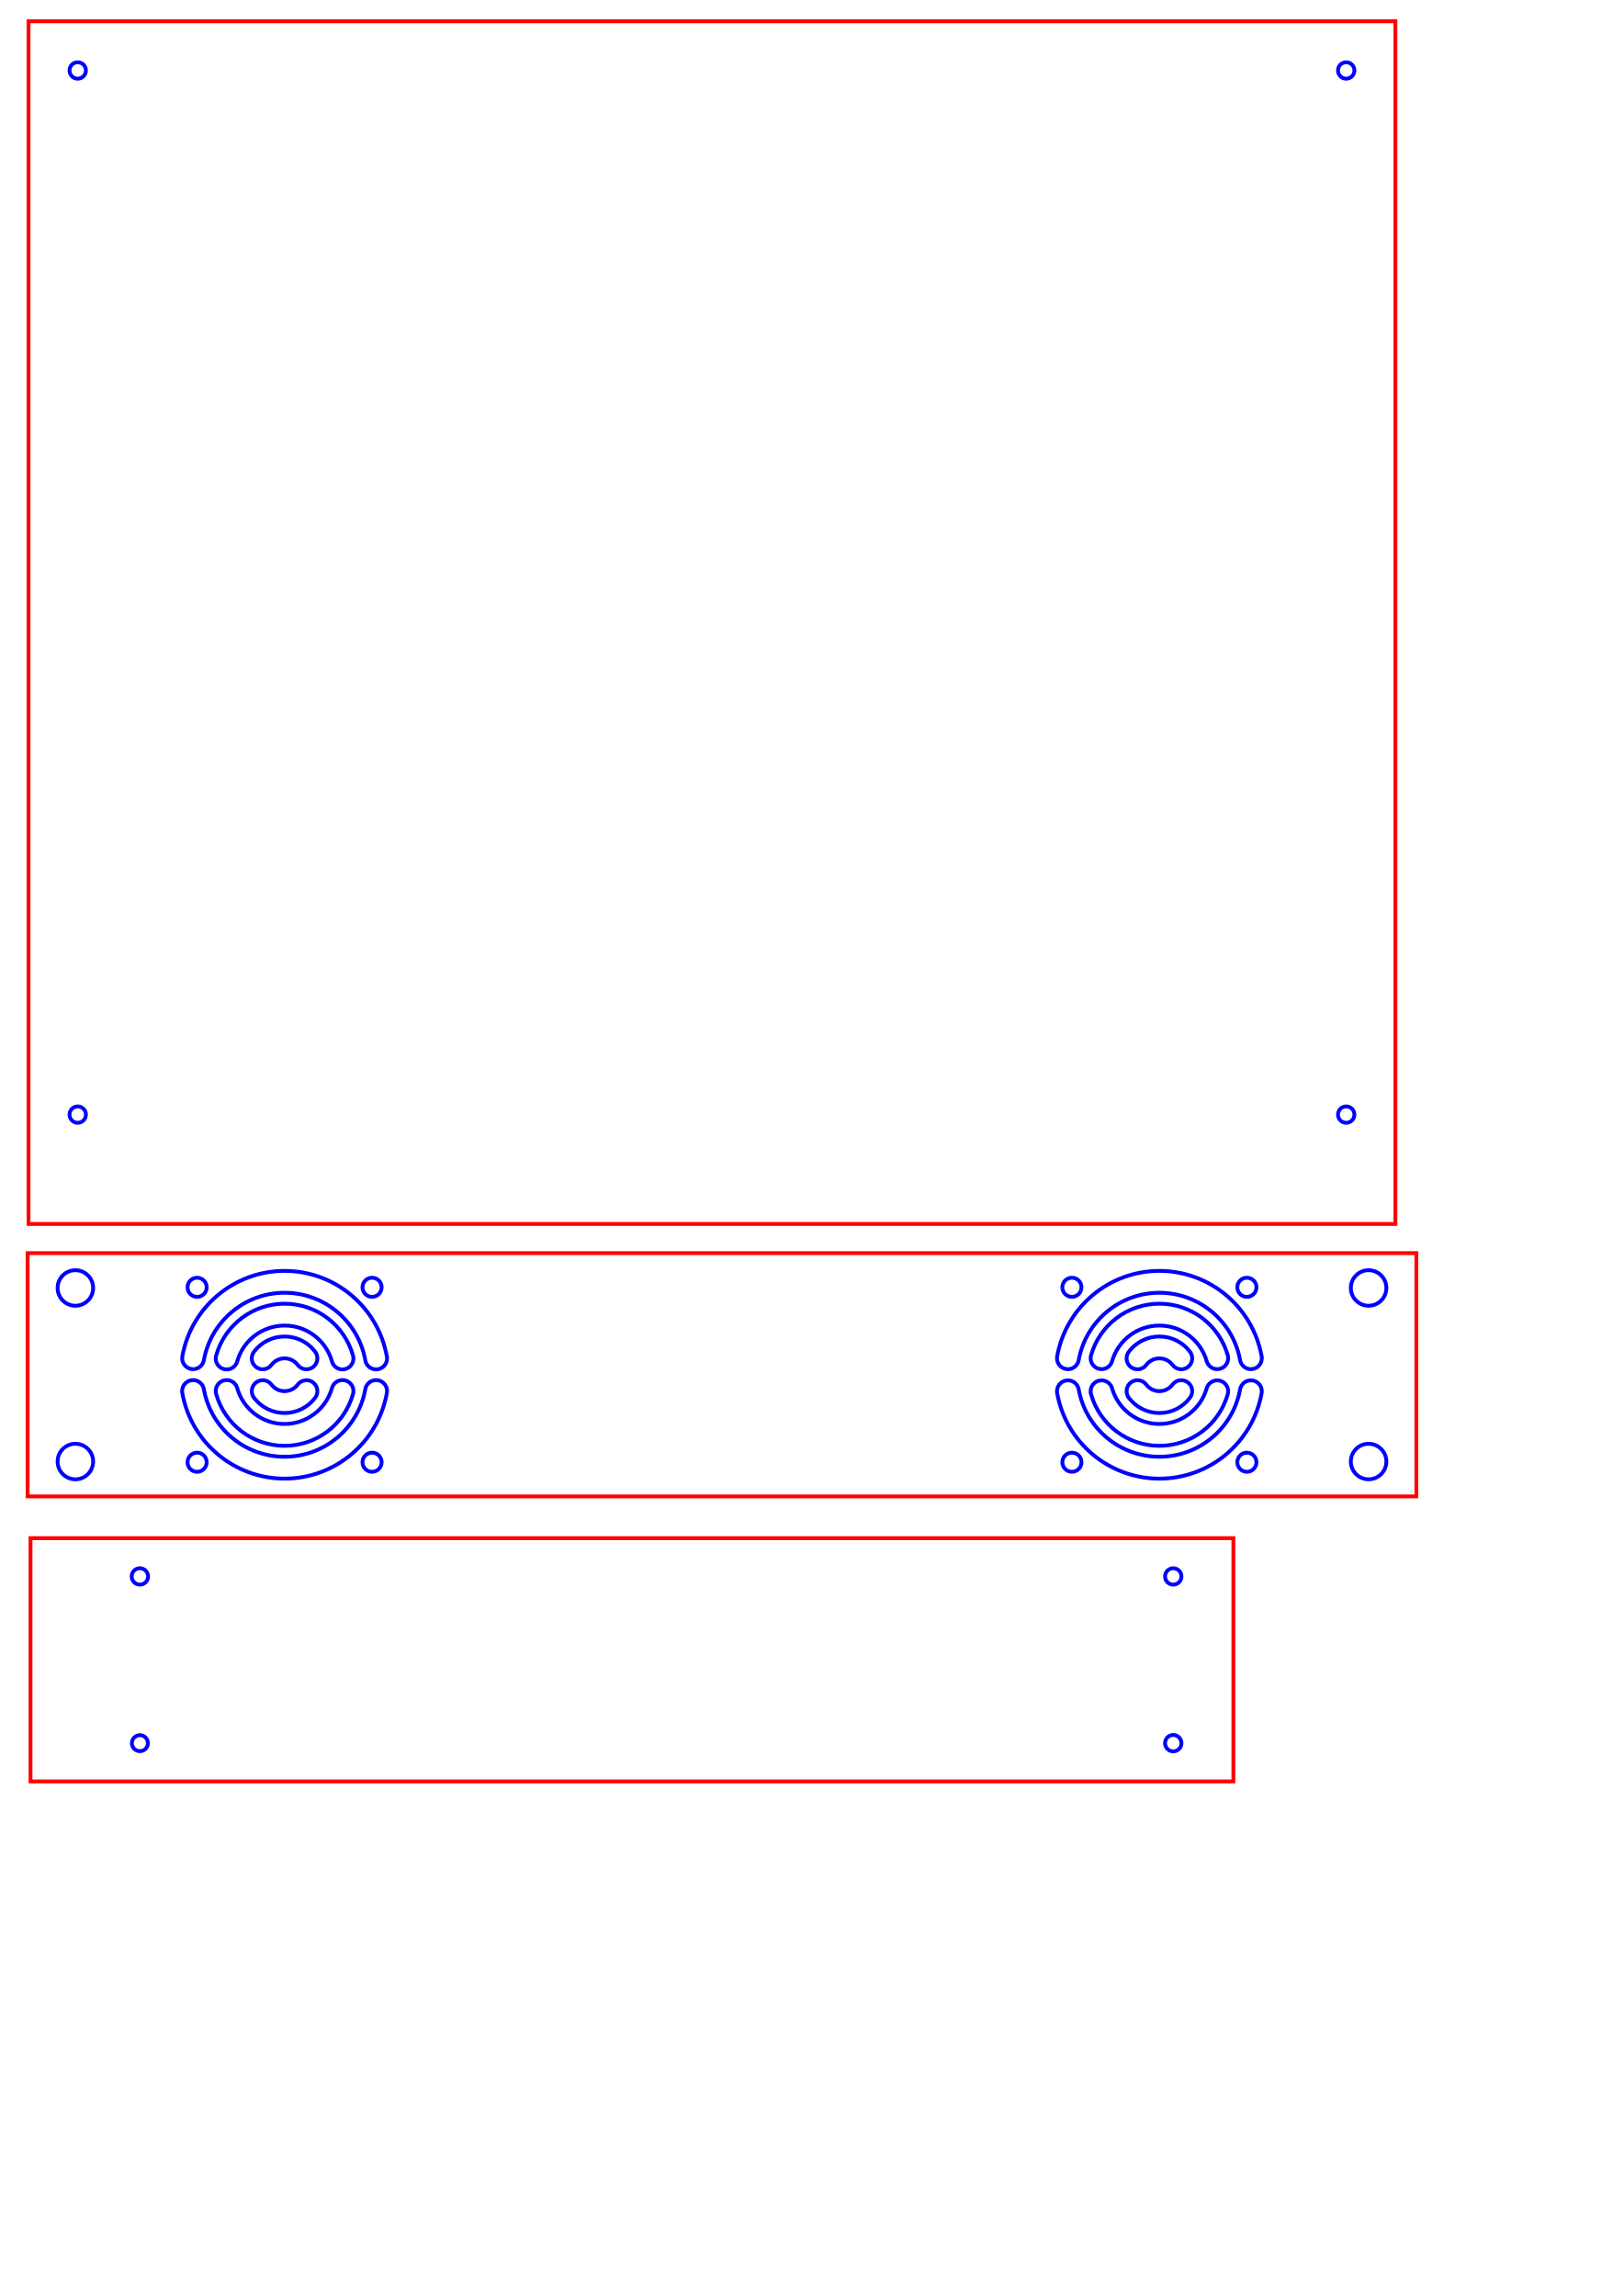
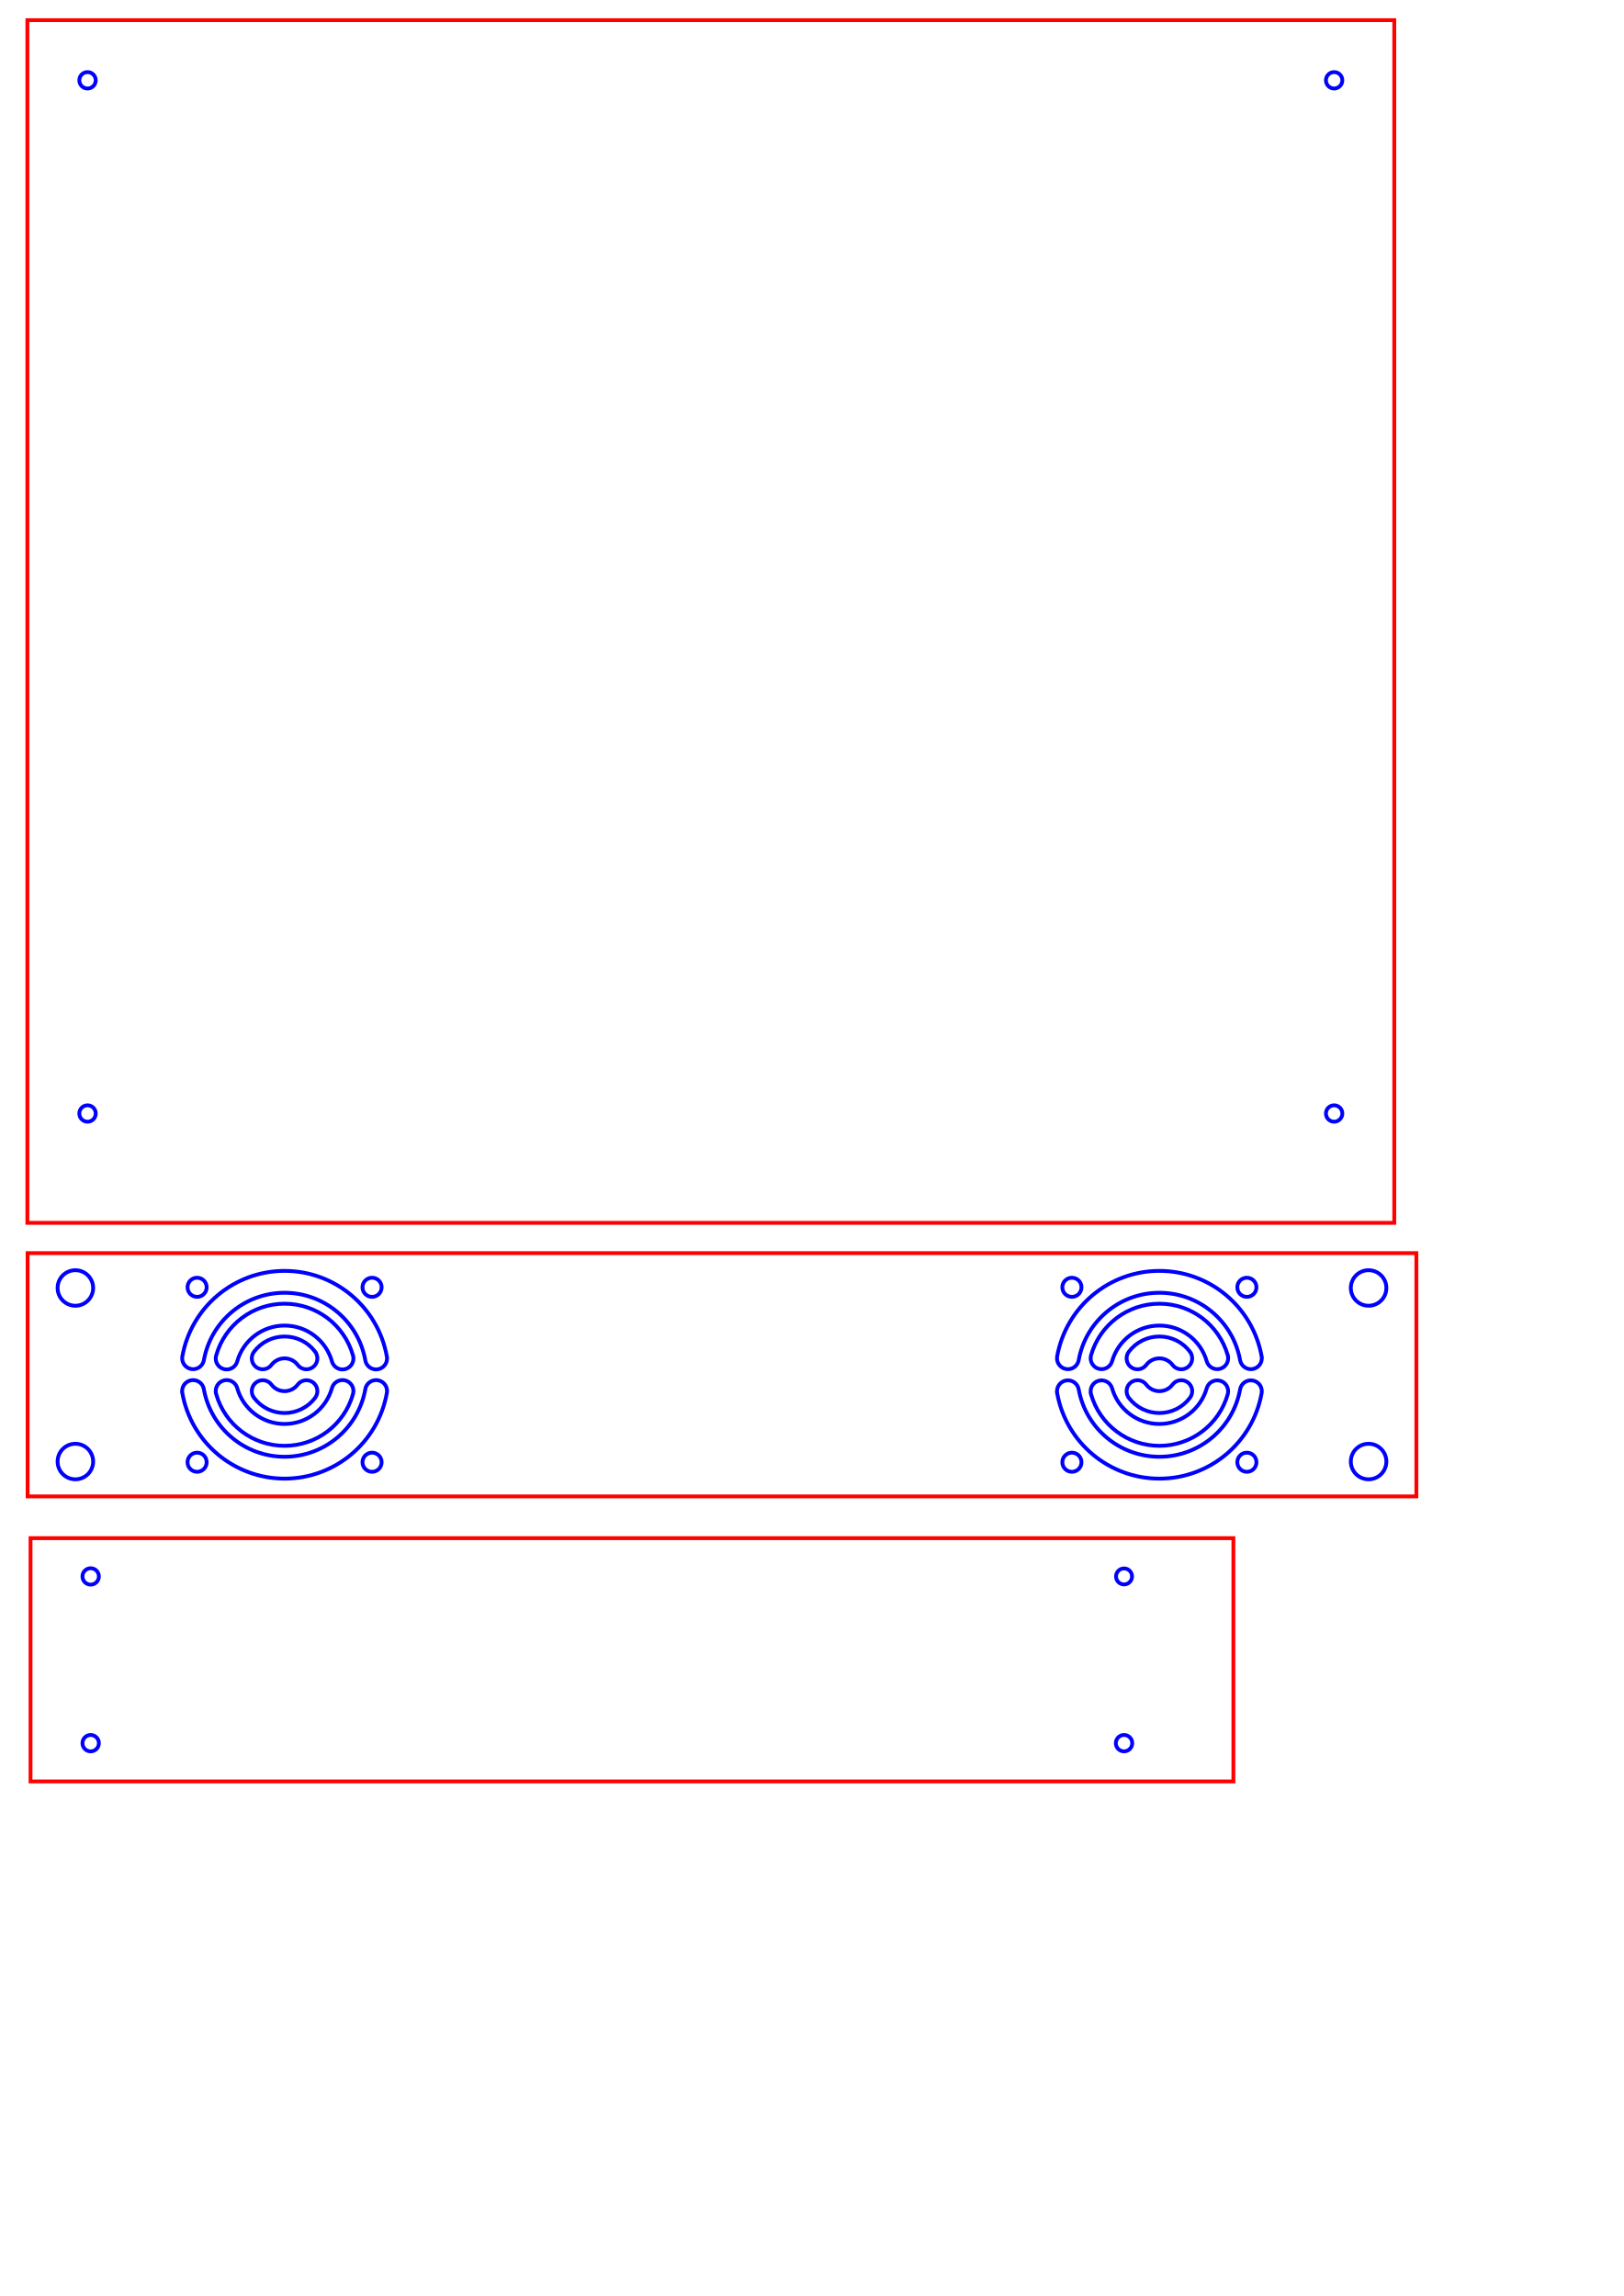
<svg xmlns="http://www.w3.org/2000/svg" width="297.0mm" height="420.0mm" viewBox="0 0 297.0 420.0" version="1.1" id="SVGRoot">
  <defs id="defs3197" />
  <g id="layer1">
-     <g id="g27182" transform="translate(-19.73895,-12.98336)">
-       <path id="Part__Part2DObjectPython003_w0000" d="M 24.954,16.875 V 236.875 H 274.954 V 16.875 H 24.954" stroke="#f1f3f5" stroke-width="0.7 px" style="fill:none;fill-opacity:1;fill-rule:evenodd;stroke:#ff0000;stroke-width:0.7;stroke-linecap:square;stroke-miterlimit:4;stroke-dasharray:none;stroke-opacity:1" />
-       <circle cx="33.954" cy="-25.875" r="1.5" stroke="#f1f3f5" stroke-width="0.7 px" style="fill:none;stroke:#0000ff;stroke-width:0.7;stroke-linecap:square;stroke-miterlimit:4;stroke-dasharray:none;stroke-opacity:1" id="circle3" transform="scale(1,-1)" />
-       <circle cx="265.954" cy="-25.875" r="1.5" stroke="#f1f3f5" stroke-width="0.7 px" style="fill:none;stroke:#0000ff;stroke-width:0.7;stroke-linecap:square;stroke-miterlimit:4;stroke-dasharray:none;stroke-opacity:1" id="circle5" transform="scale(1,-1)" />
-       <circle cx="265.954" cy="-216.875" r="1.5" stroke="#f1f3f5" stroke-width="0.7 px" style="fill:none;stroke:#0000ff;stroke-width:0.7;stroke-linecap:square;stroke-miterlimit:4;stroke-dasharray:none;stroke-opacity:1" id="circle7" transform="scale(1,-1)" />
-       <circle cx="33.954" cy="-216.875" r="1.5" stroke="#f1f3f5" stroke-width="0.7 px" style="fill:none;stroke:#0000ff;stroke-width:0.7;stroke-linecap:square;stroke-miterlimit:4;stroke-dasharray:none;stroke-opacity:1" id="circle9" transform="scale(1,-1)" />
-     </g>
-     <g id="g24873" transform="rotate(90,-27.44928,253.4781)">
+     <g id="g24873" transform="rotate(-90,165.7281,160.5893)">
      <path id="Part__Part2DObjectPython001_w0000" d="m 0.445,220.445 h 44.5 v -220 h -44.5 v 220" stroke="#f1f3f5" stroke-width="0.7 px" style="fill:none;fill-opacity:1;fill-rule:evenodd;stroke:#ff0000;stroke-width:0.7;stroke-linecap:square;stroke-miterlimit:4;stroke-dasharray:none;stroke-opacity:1" />
      <circle cx="7.445" cy="-11.445" r="1.5" stroke="#f1f3f5" stroke-width="0.7 px" style="fill:none;stroke:#0000ff;stroke-width:0.7;stroke-linecap:square;stroke-miterlimit:4;stroke-dasharray:none;stroke-opacity:1" id="circle9750" transform="scale(1,-1)" />
      <circle cx="37.945" cy="-11.445" r="1.5" stroke="#f1f3f5" stroke-width="0.7 px" style="fill:none;stroke:#0000ff;stroke-width:0.7;stroke-linecap:square;stroke-miterlimit:4;stroke-dasharray:none;stroke-opacity:1" id="circle9752" transform="scale(1,-1)" />
      <circle cx="7.445" cy="-200.445" r="1.5" stroke="#f1f3f5" stroke-width="0.7 px" style="fill:none;stroke:#0000ff;stroke-width:0.7;stroke-linecap:square;stroke-miterlimit:4;stroke-dasharray:none;stroke-opacity:1" id="circle9754" transform="scale(1,-1)" />
      <circle cx="37.945" cy="-200.445" r="1.463" stroke="#f1f3f5" stroke-width="0.7 px" style="fill:none;stroke:#0000ff;stroke-width:0.7;stroke-linecap:square;stroke-miterlimit:4;stroke-dasharray:none;stroke-opacity:1" id="circle9756" transform="scale(1,-1)" />
    </g>
    <g id="g32228" transform="translate(2.677067,257.1132)">
      <g id="g54688" transform="translate(-0.16815,-30.4227)">
        <circle cx="33.54" cy="-8.79" r="1.75" stroke="#f1f3f5" stroke-width="0.7 px" style="fill:none;stroke:#0000ff;stroke-width:0.7;stroke-linecap:square;stroke-miterlimit:4;stroke-dasharray:none;stroke-opacity:1" id="circle20849" transform="scale(1,-1)" />
        <circle cx="65.54" cy="-8.79" r="1.75" stroke="#f1f3f5" stroke-width="0.7 px" style="fill:none;stroke:#0000ff;stroke-width:0.7;stroke-linecap:square;stroke-miterlimit:4;stroke-dasharray:none;stroke-opacity:1" id="circle20851" transform="scale(1,-1)" />
        <circle cx="33.54" cy="-40.79" r="1.75" stroke="#f1f3f5" stroke-width="0.7 px" style="fill:none;stroke:#0000ff;stroke-width:0.7;stroke-linecap:square;stroke-miterlimit:4;stroke-dasharray:none;stroke-opacity:1" id="circle20853" transform="scale(1,-1)" />
        <circle cx="65.54" cy="-40.79" r="1.75" stroke="#f1f3f5" stroke-width="0.7 px" style="fill:none;stroke:#0000ff;stroke-width:0.7;stroke-linecap:square;stroke-miterlimit:4;stroke-dasharray:none;stroke-opacity:1" id="circle20855" transform="scale(1,-1)" />
        <path id="Part__Part2DObjectPython006_w0004" d="m 68.242,21.437 a 19,19 0 0 0 -37.404,10e-7 2,2 0 0 0 3.937,0.706 15,15 0 0 1 29.529,0 2,2 0 1 0 3.937,-0.706" stroke="#f1f3f5" stroke-width="0.7 px" style="fill:none;fill-opacity:1;fill-rule:evenodd;stroke:#0000ff;stroke-width:0.7;stroke-linecap:square;stroke-miterlimit:4;stroke-dasharray:none;stroke-opacity:1" />
        <path id="Part__Part2DObjectPython006_w0005" d="m 62.047,21.245 a 13,13 0 0 0 -25.014,5e-6 2,2 0 1 0 3.848,1.091 9,9 0 0 1 17.318,0 2,2 0 1 0 3.848,-1.091" stroke="#f1f3f5" stroke-width="0.7 px" style="fill:none;fill-opacity:1;fill-rule:evenodd;stroke:#0000ff;stroke-width:0.7;stroke-linecap:square;stroke-miterlimit:4;stroke-dasharray:none;stroke-opacity:1" />
        <path id="Part__Part2DObjectPython006_w0006" d="m 55.14,20.59 a 7,7 0 0 0 -11.2,0 2,2 0 1 0 3.2,2.4 3,3 0 0 1 4.8,0 2,2 0 1 0 3.2,-2.4" stroke="#f1f3f5" stroke-width="0.7 px" style="fill:none;fill-opacity:1;fill-rule:evenodd;stroke:#0000ff;stroke-width:0.7;stroke-linecap:square;stroke-miterlimit:4;stroke-dasharray:none;stroke-opacity:1" />
        <path id="Part__Part2DObjectPython006_w0007" d="m 43.94,28.99 a 7,7 0 0 0 11.2,0 2,2 0 1 0 -3.2,-2.4 3,3 0 0 1 -4.8,0 2,2 0 1 0 -3.2,2.4" stroke="#f1f3f5" stroke-width="0.7 px" style="fill:none;fill-opacity:1;fill-rule:evenodd;stroke:#0000ff;stroke-width:0.7;stroke-linecap:square;stroke-miterlimit:4;stroke-dasharray:none;stroke-opacity:1" />
        <path id="Part__Part2DObjectPython006_w0008" d="m 37.033,28.335 a 13,13 0 0 0 25.014,-4e-6 2,2 0 1 0 -3.848,-1.091 9,9 0 0 1 -17.318,0 2,2 0 1 0 -3.848,1.091" stroke="#f1f3f5" stroke-width="0.7 px" style="fill:none;fill-opacity:1;fill-rule:evenodd;stroke:#0000ff;stroke-width:0.7;stroke-linecap:square;stroke-miterlimit:4;stroke-dasharray:none;stroke-opacity:1" />
        <path id="Part__Part2DObjectPython006_w0009" d="m 30.838,28.143 a 19,19 0 0 0 37.404,-1e-6 2,2 0 1 0 -3.937,-0.706 15,15 0 0 1 -29.529,0 2,2 0 1 0 -3.937,0.706" stroke="#f1f3f5" stroke-width="0.7 px" style="fill:none;fill-opacity:1;fill-rule:evenodd;stroke:#0000ff;stroke-width:0.7;stroke-linecap:square;stroke-miterlimit:4;stroke-dasharray:none;stroke-opacity:1" />
        <path id="Part__Part2DObjectPython006_w0010" d="m 256.54,2.54 h -254 v 44.5 h 254 V 2.54" stroke="#f1f3f5" stroke-width="0.7 px" style="fill:none;fill-opacity:1;fill-rule:evenodd;stroke:#ff0000;stroke-width:0.7;stroke-linecap:square;stroke-miterlimit:4;stroke-dasharray:none;stroke-opacity:1" />
        <circle cx="11.278" cy="-8.915" r="3.25" stroke="#f1f3f5" stroke-width="0.7 px" style="fill:none;stroke:#0000ff;stroke-width:0.7;stroke-linecap:square;stroke-miterlimit:4;stroke-dasharray:none;stroke-opacity:1" id="circle20864" transform="scale(1,-1)" />
        <circle cx="11.278" cy="-40.665" r="3.25" stroke="#f1f3f5" stroke-width="0.7 px" style="fill:none;stroke:#0000ff;stroke-width:0.7;stroke-linecap:square;stroke-miterlimit:4;stroke-dasharray:none;stroke-opacity:1" id="circle20866" transform="scale(1,-1)" />
        <circle cx="247.802" cy="-8.915" r="3.25" stroke="#f1f3f5" stroke-width="0.7 px" style="fill:none;stroke:#0000ff;stroke-width:0.7;stroke-linecap:square;stroke-miterlimit:4;stroke-dasharray:none;stroke-opacity:1" id="circle20868" transform="scale(1,-1)" />
        <circle cx="247.802" cy="-40.665" r="3.25" stroke="#f1f3f5" stroke-width="0.7 px" style="fill:none;stroke:#0000ff;stroke-width:0.7;stroke-linecap:square;stroke-miterlimit:4;stroke-dasharray:none;stroke-opacity:1" id="circle20870" transform="scale(1,-1)" />
        <circle cx="193.54" cy="-8.79" r="1.75" stroke="#f1f3f5" stroke-width="0.7 px" style="fill:none;stroke:#0000ff;stroke-width:0.7;stroke-linecap:square;stroke-miterlimit:4;stroke-dasharray:none;stroke-opacity:1" id="circle20872" transform="scale(1,-1)" />
        <circle cx="225.54" cy="-8.79" r="1.75" stroke="#f1f3f5" stroke-width="0.7 px" style="fill:none;stroke:#0000ff;stroke-width:0.7;stroke-linecap:square;stroke-miterlimit:4;stroke-dasharray:none;stroke-opacity:1" id="circle20874" transform="scale(1,-1)" />
        <circle cx="193.54" cy="-40.79" r="1.75" stroke="#f1f3f5" stroke-width="0.7 px" style="fill:none;stroke:#0000ff;stroke-width:0.7;stroke-linecap:square;stroke-miterlimit:4;stroke-dasharray:none;stroke-opacity:1" id="circle20876" transform="scale(1,-1)" />
        <circle cx="225.54" cy="-40.79" r="1.75" stroke="#f1f3f5" stroke-width="0.7 px" style="fill:none;stroke:#0000ff;stroke-width:0.7;stroke-linecap:square;stroke-miterlimit:4;stroke-dasharray:none;stroke-opacity:1" id="circle20878" transform="scale(1,-1)" />
        <path id="Part__Part2DObjectPython006_w0019" d="m 228.242,21.437 a 19,19 0 0 0 -37.404,10e-7 2,2 0 0 0 3.937,0.706 15,15 0 0 1 29.529,0 2,2 0 0 0 3.937,-0.706" stroke="#f1f3f5" stroke-width="0.7 px" style="fill:none;fill-opacity:1;fill-rule:evenodd;stroke:#0000ff;stroke-width:0.7;stroke-linecap:square;stroke-miterlimit:4;stroke-dasharray:none;stroke-opacity:1" />
        <path id="Part__Part2DObjectPython006_w0020" d="m 222.047,21.245 a 13,13 0 0 0 -25.014,5e-6 2,2 0 0 0 3.848,1.091 9,9 0 0 1 17.318,0 2,2 0 0 0 3.848,-1.091" stroke="#f1f3f5" stroke-width="0.7 px" style="fill:none;fill-opacity:1;fill-rule:evenodd;stroke:#0000ff;stroke-width:0.7;stroke-linecap:square;stroke-miterlimit:4;stroke-dasharray:none;stroke-opacity:1" />
        <path id="Part__Part2DObjectPython006_w0021" d="m 215.14,20.59 a 7,7 0 0 0 -11.2,0 2,2 0 1 0 3.2,2.4 3,3 0 0 1 4.8,0 2,2 0 1 0 3.2,-2.4" stroke="#f1f3f5" stroke-width="0.7 px" style="fill:none;fill-opacity:1;fill-rule:evenodd;stroke:#0000ff;stroke-width:0.7;stroke-linecap:square;stroke-miterlimit:4;stroke-dasharray:none;stroke-opacity:1" />
        <path id="Part__Part2DObjectPython006_w0022" d="m 203.94,28.99 a 7,7 0 0 0 11.2,0 2,2 0 1 0 -3.2,-2.4 3,3 0 0 1 -4.8,0 2,2 0 1 0 -3.2,2.4" stroke="#f1f3f5" stroke-width="0.7 px" style="fill:none;fill-opacity:1;fill-rule:evenodd;stroke:#0000ff;stroke-width:0.7;stroke-linecap:square;stroke-miterlimit:4;stroke-dasharray:none;stroke-opacity:1" />
        <path id="Part__Part2DObjectPython006_w0023" d="m 197.033,28.335 a 13,13 0 0 0 25.014,-4e-6 2,2 0 0 0 -3.848,-1.091 9,9 0 0 1 -17.318,0 2,2 0 0 0 -3.848,1.091" stroke="#f1f3f5" stroke-width="0.7 px" style="fill:none;fill-opacity:1;fill-rule:evenodd;stroke:#0000ff;stroke-width:0.7;stroke-linecap:square;stroke-miterlimit:4;stroke-dasharray:none;stroke-opacity:1" />
        <path id="Part__Part2DObjectPython006_w0024" d="m 190.838,28.143 a 19,19 0 0 0 37.404,-1e-6 2,2 0 0 0 -3.937,-0.706 15,15 0 0 1 -29.529,0 2,2 0 0 0 -3.937,0.706" stroke="#f1f3f5" stroke-width="0.7 px" style="fill:none;fill-opacity:1;fill-rule:evenodd;stroke:#0000ff;stroke-width:0.7;stroke-linecap:square;stroke-miterlimit:4;stroke-dasharray:none;stroke-opacity:1" />
      </g>
    </g>
+     <g id="g17363" transform="translate(-1.983185,-1.079703)">
+       <path id="Part__Part2DObjectPython_w0000-3" d="m 6.992,4.77 v 220 h 250 v -220 h -250" stroke="#f1f3f5" stroke-width="0.7 px" style="fill:none;fill-opacity:1;fill-rule:evenodd;stroke:#ff0000;stroke-width:0.7;stroke-linecap:square;stroke-miterlimit:4;stroke-dasharray:none;stroke-opacity:1" />
+       <circle cx="17.992" cy="-15.77" r="1.5" stroke="#f1f3f5" stroke-width="0.7 px" style="fill:none;stroke:#0000ff;stroke-width:0.7;stroke-linecap:square;stroke-miterlimit:4;stroke-dasharray:none;stroke-opacity:1" id="circle319" transform="scale(1,-1)" />
+       <circle cx="245.992" cy="-15.77" r="1.5" stroke="#f1f3f5" stroke-width="0.7 px" style="fill:none;stroke:#0000ff;stroke-width:0.7;stroke-linecap:square;stroke-miterlimit:4;stroke-dasharray:none;stroke-opacity:1" id="circle321" transform="scale(1,-1)" />
+       <circle cx="245.992" cy="-204.77" r="1.5" stroke="#f1f3f5" stroke-width="0.7 px" style="fill:none;stroke:#0000ff;stroke-width:0.7;stroke-linecap:square;stroke-miterlimit:4;stroke-dasharray:none;stroke-opacity:1" id="circle323" transform="scale(1,-1)" />
+       <circle cx="17.992" cy="-204.77" r="1.5" stroke="#f1f3f5" stroke-width="0.7 px" style="fill:none;stroke:#0000ff;stroke-width:0.7;stroke-linecap:square;stroke-miterlimit:4;stroke-dasharray:none;stroke-opacity:1" id="circle325" transform="scale(1,-1)" />
+     </g>
  </g>
</svg>
